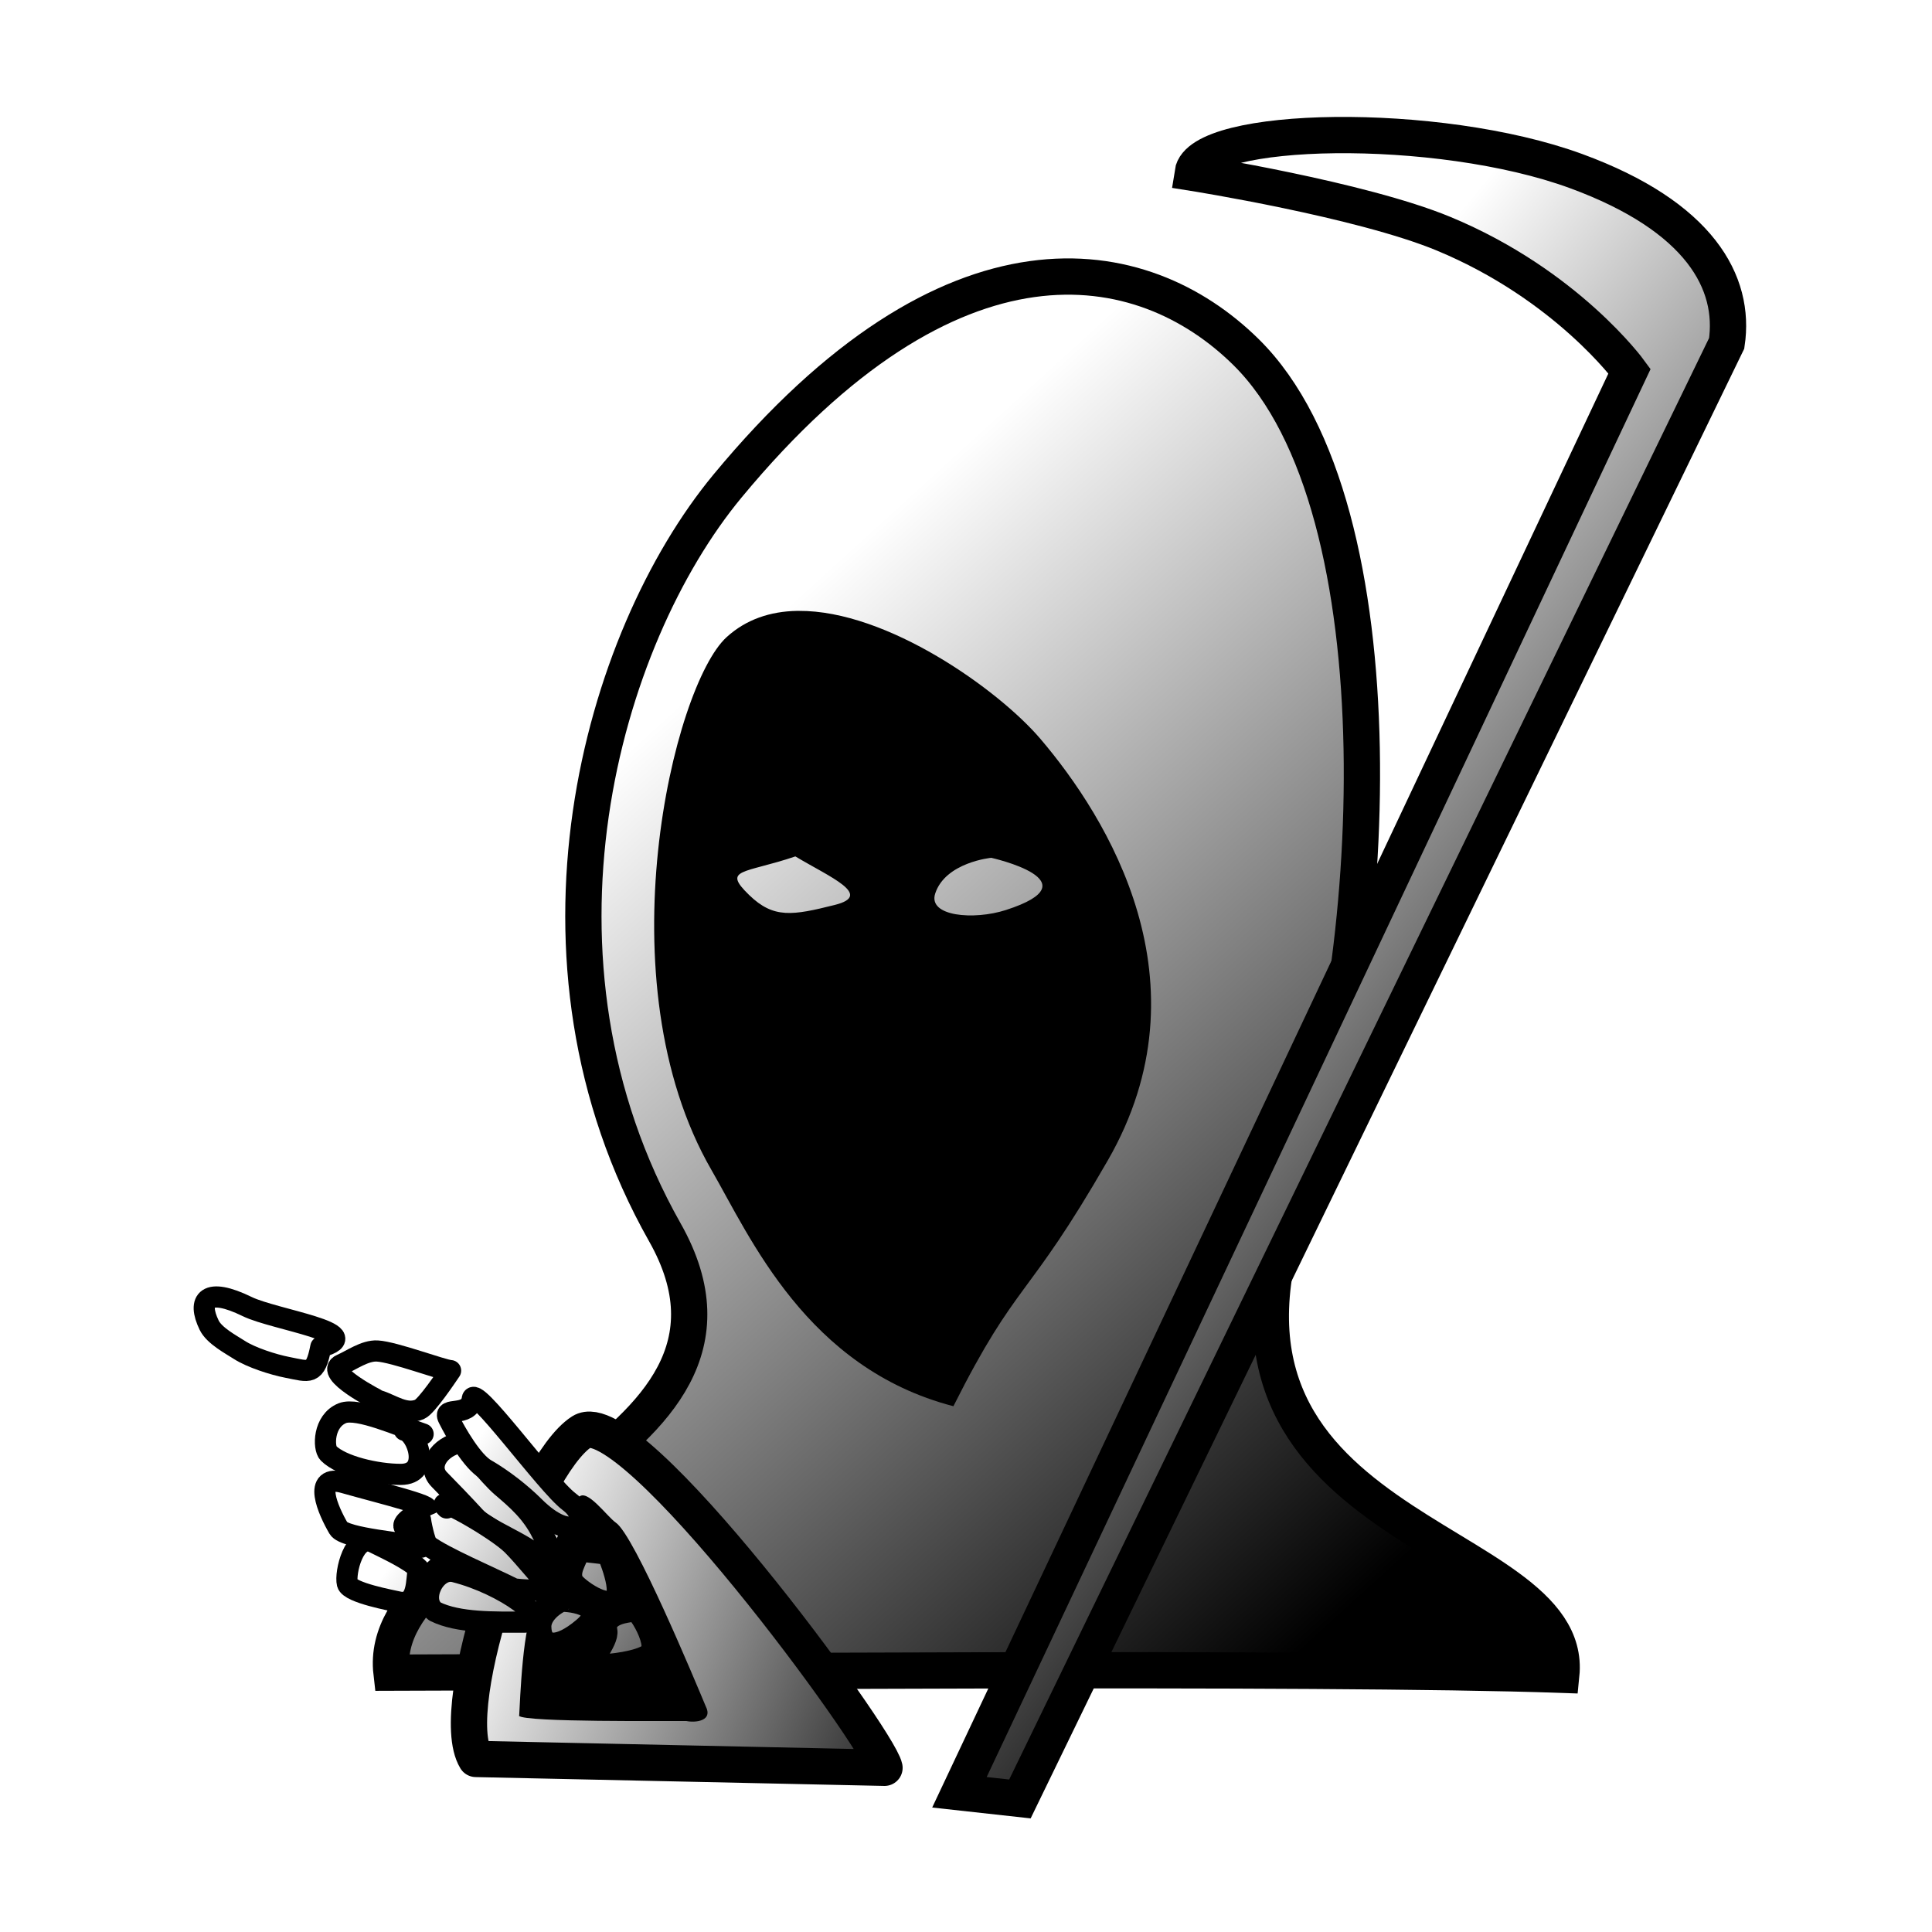
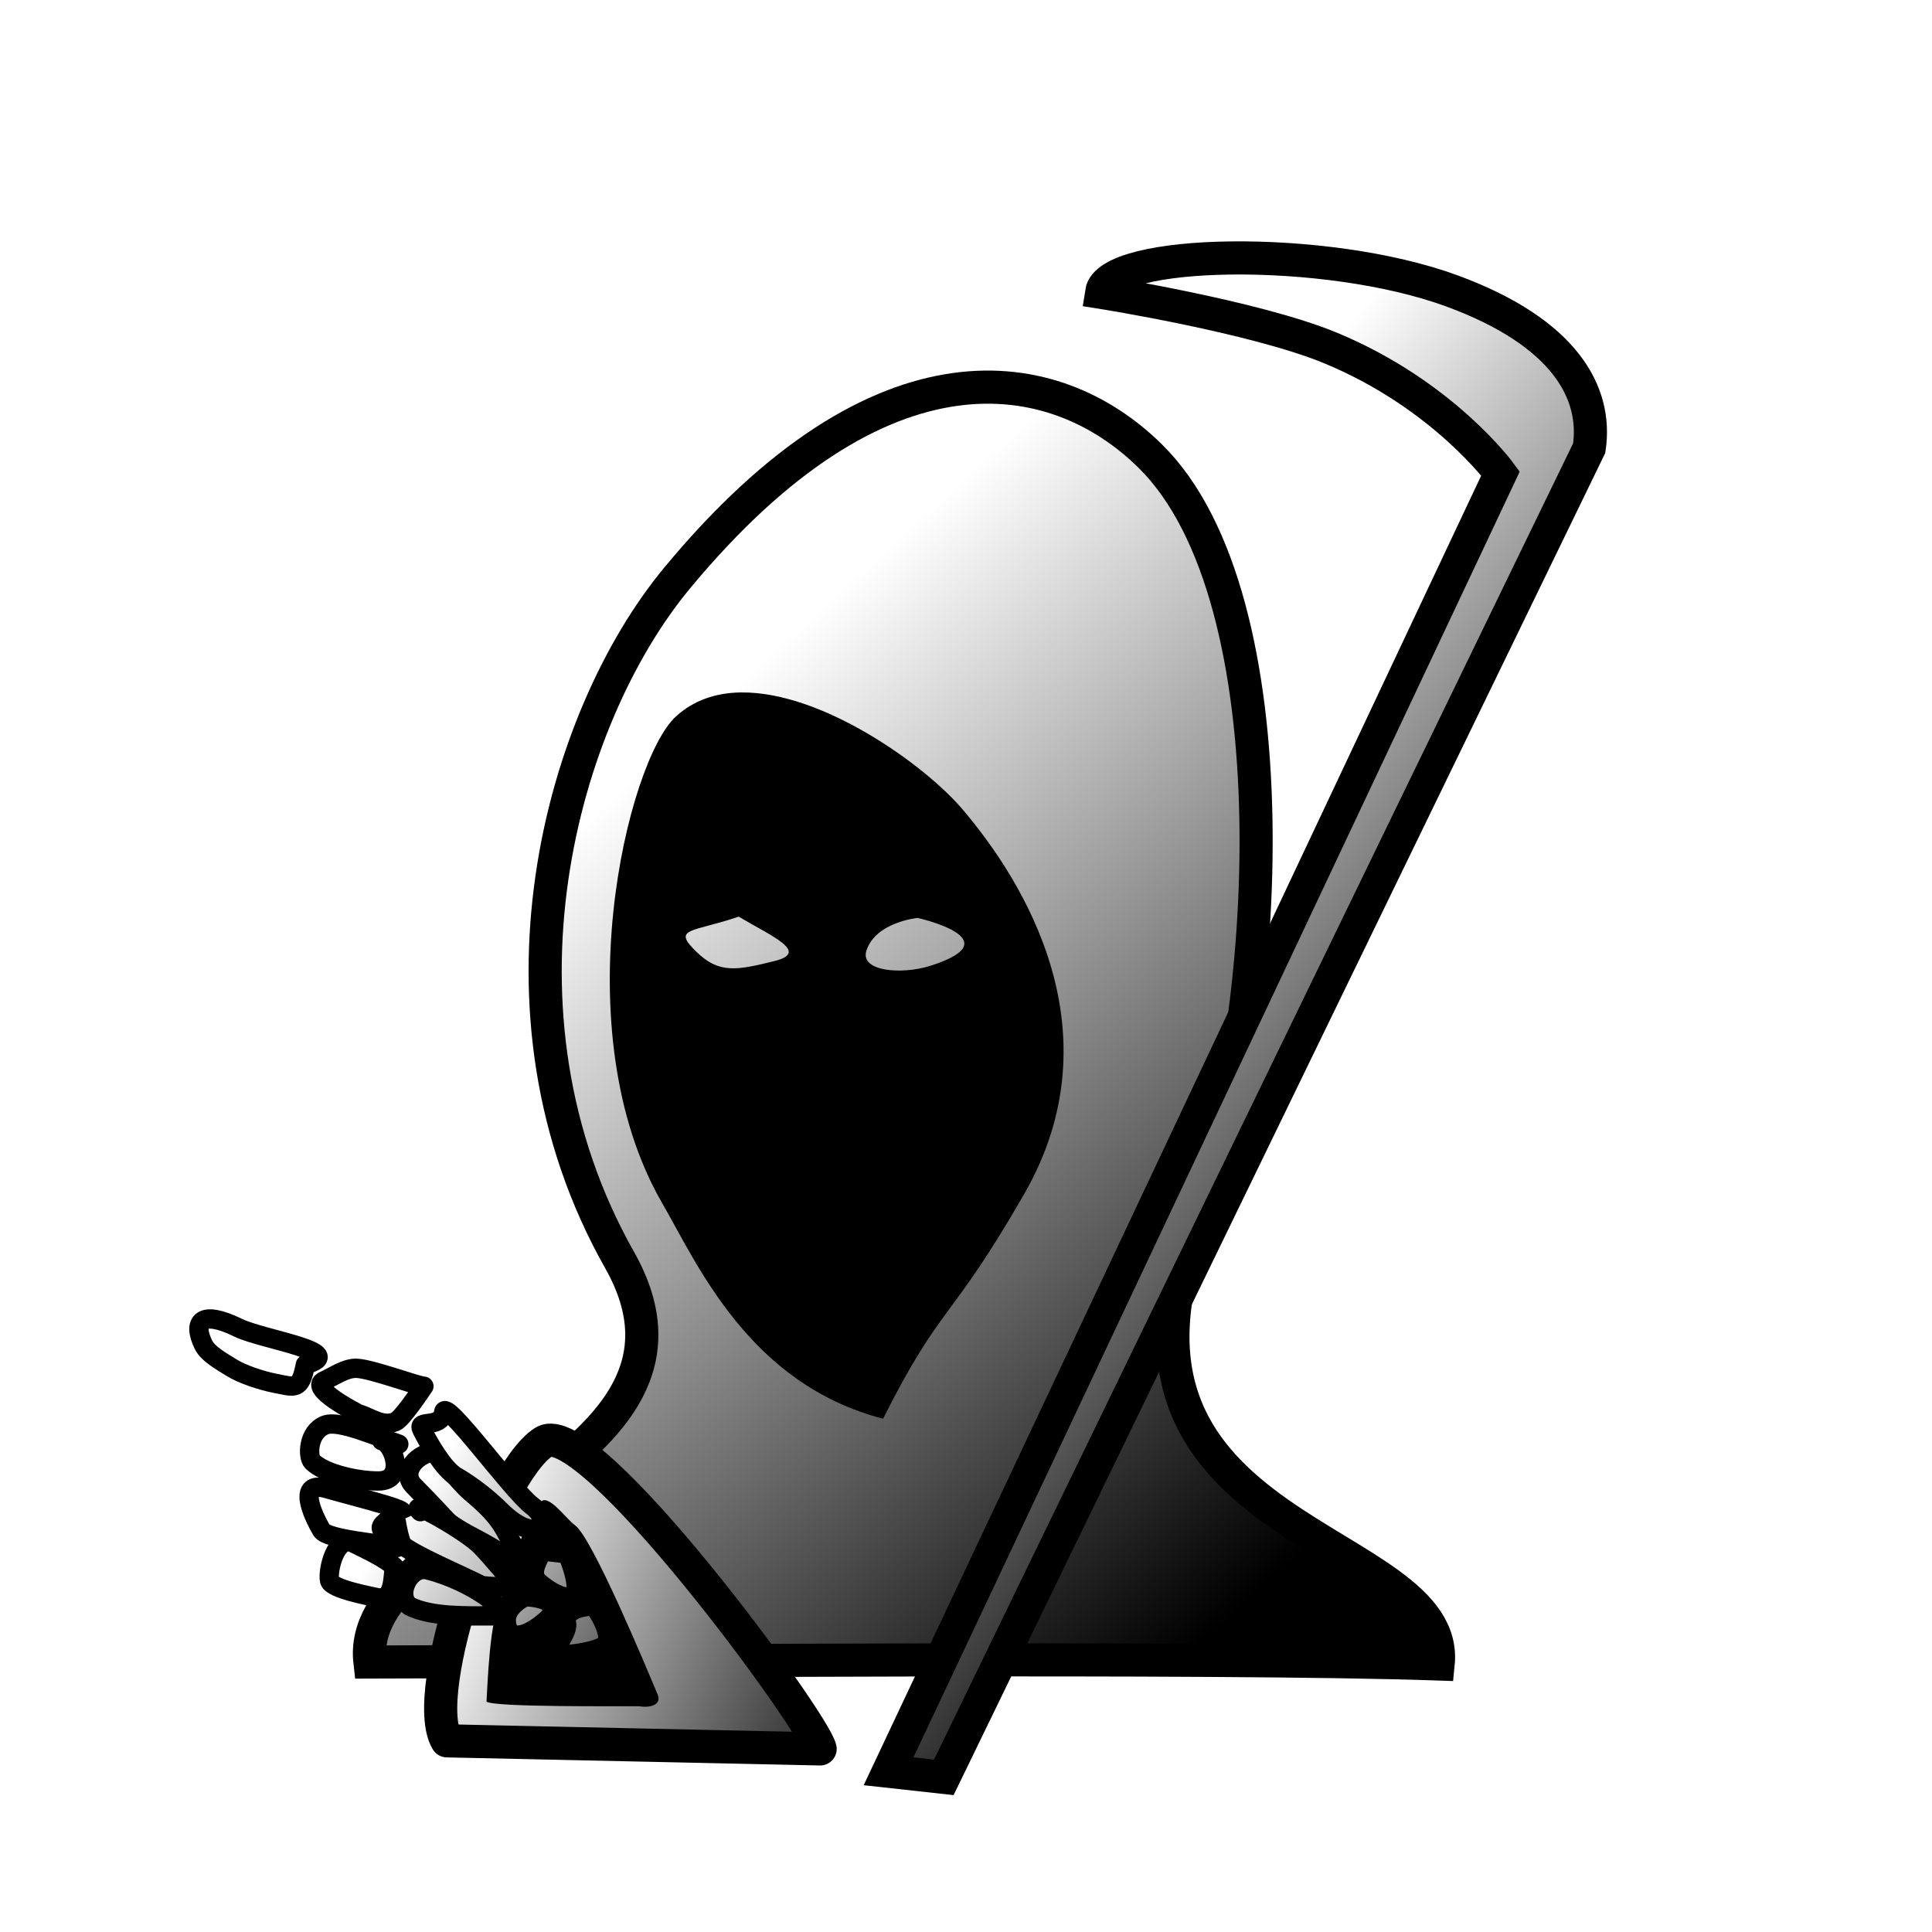
- <svg xmlns="http://www.w3.org/2000/svg" xmlns:xlink="http://www.w3.org/1999/xlink" overflow="hidden" viewBox="6 65 852 852" id="svg36220" version="1.0">
+ <svg xmlns="http://www.w3.org/2000/svg" xmlns:xlink="http://www.w3.org/1999/xlink" viewBox="0 0 933 933" width="933" height="933" id="svg36220" version="1.0">
  <defs id="defs36222">
    <linearGradient id="linearGradient5175">
      <stop style="stop-color:#ffffff;stop-opacity:1;" offset="0" id="stop5177" />
      <stop style="stop-color:#000000;stop-opacity:1;" offset="1" id="stop5179" />
    </linearGradient>
    <linearGradient xlink:href="#linearGradient5175" id="linearGradient5209" x1="588.798" y1="217.57" x2="848.724" y2="456.715" gradientUnits="userSpaceOnUse" gradientTransform="matrix(1.027726,-9.734769e-2,9.074264e-2,0.957995,-47.59138,95.77962)" />
    <linearGradient xlink:href="#linearGradient5175" id="linearGradient1381" gradientUnits="userSpaceOnUse" gradientTransform="matrix(0.727184,0,0,0.851637,123.6902,111.4069)" x1="224.163" y1="330.271" x2="603.853" y2="818.844" />
    <linearGradient xlink:href="#linearGradient5175" id="linearGradient2405" gradientUnits="userSpaceOnUse" x1="456.917" y1="770.249" x2="532.055" y2="860.758" gradientTransform="translate(4,-2)" />
    <linearGradient xlink:href="#linearGradient5175" id="linearGradient2407" gradientUnits="userSpaceOnUse" x1="456.917" y1="770.249" x2="532.055" y2="860.758" />
    <linearGradient xlink:href="#linearGradient5175" id="linearGradient2409" gradientUnits="userSpaceOnUse" x1="456.917" y1="770.249" x2="532.055" y2="860.758" />
    <linearGradient xlink:href="#linearGradient5175" id="linearGradient2411" gradientUnits="userSpaceOnUse" x1="456.917" y1="770.249" x2="532.055" y2="860.758" />
    <linearGradient xlink:href="#linearGradient5175" id="linearGradient2413" gradientUnits="userSpaceOnUse" x1="456.917" y1="770.249" x2="532.055" y2="860.758" />
    <linearGradient xlink:href="#linearGradient5175" id="linearGradient2415" gradientUnits="userSpaceOnUse" x1="456.917" y1="770.249" x2="532.055" y2="860.758" />
    <linearGradient xlink:href="#linearGradient5175" id="linearGradient2417" gradientUnits="userSpaceOnUse" x1="456.917" y1="770.249" x2="532.055" y2="860.758" />
    <linearGradient xlink:href="#linearGradient5175" id="linearGradient2419" gradientUnits="userSpaceOnUse" x1="456.917" y1="770.249" x2="532.055" y2="860.758" />
    <linearGradient xlink:href="#linearGradient5175" id="linearGradient2421" gradientUnits="userSpaceOnUse" x1="456.917" y1="770.249" x2="532.055" y2="860.758" />
    <linearGradient xlink:href="#linearGradient5175" id="linearGradient2423" gradientUnits="userSpaceOnUse" x1="456.917" y1="770.249" x2="532.055" y2="860.758" />
    <linearGradient xlink:href="#linearGradient5175" id="linearGradient2425" gradientUnits="userSpaceOnUse" x1="456.917" y1="770.249" x2="532.055" y2="860.758" />
    <linearGradient xlink:href="#linearGradient5175" id="linearGradient2427" gradientUnits="userSpaceOnUse" x1="456.917" y1="770.249" x2="532.055" y2="860.758" />
    <linearGradient xlink:href="#linearGradient5175" id="linearGradient2430" gradientUnits="userSpaceOnUse" x1="456.917" y1="770.249" x2="532.055" y2="860.758" gradientTransform="matrix(-1,0,0,1,622.6316,-44.52691)" />
    <linearGradient xlink:href="#linearGradient5175" id="linearGradient2433" gradientUnits="userSpaceOnUse" x1="456.917" y1="770.249" x2="532.055" y2="860.758" gradientTransform="matrix(-1,0,0,1,622.6316,-44.52691)" />
    <linearGradient xlink:href="#linearGradient5175" id="linearGradient2436" gradientUnits="userSpaceOnUse" x1="456.917" y1="770.249" x2="532.055" y2="860.758" gradientTransform="matrix(-1,0,0,1,622.6316,-44.52691)" />
    <linearGradient xlink:href="#linearGradient5175" id="linearGradient2439" gradientUnits="userSpaceOnUse" x1="456.917" y1="770.249" x2="532.055" y2="860.758" gradientTransform="matrix(-1,0,0,1,622.6316,-44.52691)" />
    <linearGradient xlink:href="#linearGradient5175" id="linearGradient2442" gradientUnits="userSpaceOnUse" x1="456.917" y1="770.249" x2="532.055" y2="860.758" gradientTransform="matrix(-0.981521,-0.191355,-0.191355,0.981521,751.5637,69.54481)" />
    <linearGradient xlink:href="#linearGradient5175" id="linearGradient2445" gradientUnits="userSpaceOnUse" x1="456.917" y1="770.249" x2="532.055" y2="860.758" gradientTransform="matrix(-0.998416,-5.627013e-2,-5.627013e-2,0.998416,667.2529,-15.4877)" />
    <linearGradient xlink:href="#linearGradient5175" id="linearGradient2448" gradientUnits="userSpaceOnUse" x1="456.917" y1="770.249" x2="532.055" y2="860.758" gradientTransform="matrix(-1,0,0,1,622.6316,-44.52691)" />
    <linearGradient xlink:href="#linearGradient5175" id="linearGradient2451" gradientUnits="userSpaceOnUse" x1="456.917" y1="770.249" x2="532.055" y2="860.758" gradientTransform="matrix(-1,0,0,1,622.6316,-44.52691)" />
    <linearGradient xlink:href="#linearGradient5175" id="linearGradient2454" gradientUnits="userSpaceOnUse" x1="456.917" y1="770.249" x2="532.055" y2="860.758" gradientTransform="matrix(-1,0,0,1,622.6316,-44.52691)" />
    <linearGradient xlink:href="#linearGradient5175" id="linearGradient2457" gradientUnits="userSpaceOnUse" gradientTransform="matrix(-1,0,0,1,618.6316,-46.52691)" x1="456.917" y1="770.249" x2="532.055" y2="860.758" />
    <linearGradient xlink:href="#linearGradient5175" id="linearGradient2460" gradientUnits="userSpaceOnUse" x1="456.917" y1="770.249" x2="532.055" y2="860.758" gradientTransform="matrix(-1,0,0,1,622.6316,-44.52691)" />
    <linearGradient xlink:href="#linearGradient5175" id="linearGradient2463" gradientUnits="userSpaceOnUse" x1="456.917" y1="770.249" x2="532.055" y2="860.758" gradientTransform="matrix(-1,0,0,1,625.6316,-43.52691)" />
    <linearGradient xlink:href="#linearGradient5175" id="linearGradient2477" x1="158.894" y1="777.176" x2="380.374" y2="865.887" gradientUnits="userSpaceOnUse" gradientTransform="translate(56.87006,-11.31371)" />
    <linearGradient xlink:href="#linearGradient5175" id="linearGradient2513" gradientUnits="userSpaceOnUse" x1="164.822" y1="730.833" x2="324.813" y2="842.556" />
    <linearGradient xlink:href="#linearGradient5175" id="linearGradient2515" gradientUnits="userSpaceOnUse" x1="164.822" y1="730.833" x2="324.813" y2="842.556" />
    <linearGradient xlink:href="#linearGradient5175" id="linearGradient2517" gradientUnits="userSpaceOnUse" x1="164.822" y1="730.833" x2="324.813" y2="842.556" />
    <linearGradient xlink:href="#linearGradient5175" id="linearGradient2519" gradientUnits="userSpaceOnUse" x1="164.822" y1="730.833" x2="324.813" y2="842.556" />
    <linearGradient xlink:href="#linearGradient5175" id="linearGradient2521" gradientUnits="userSpaceOnUse" x1="164.822" y1="730.833" x2="324.813" y2="842.556" />
    <linearGradient xlink:href="#linearGradient5175" id="linearGradient2523" gradientUnits="userSpaceOnUse" x1="164.822" y1="730.833" x2="324.813" y2="842.556" />
    <linearGradient xlink:href="#linearGradient5175" id="linearGradient2525" gradientUnits="userSpaceOnUse" x1="164.822" y1="730.833" x2="324.813" y2="842.556" />
    <linearGradient xlink:href="#linearGradient5175" id="linearGradient2527" gradientUnits="userSpaceOnUse" x1="164.822" y1="730.833" x2="324.813" y2="842.556" />
    <linearGradient xlink:href="#linearGradient5175" id="linearGradient2529" gradientUnits="userSpaceOnUse" x1="164.822" y1="730.833" x2="324.813" y2="842.556" />
    <linearGradient xlink:href="#linearGradient5175" id="linearGradient2531" gradientUnits="userSpaceOnUse" x1="164.822" y1="730.833" x2="324.813" y2="842.556" />
    <linearGradient xlink:href="#linearGradient5175" id="linearGradient2533" gradientUnits="userSpaceOnUse" x1="164.822" y1="730.833" x2="324.813" y2="842.556" />
    <linearGradient xlink:href="#linearGradient5175" id="linearGradient2535" gradientUnits="userSpaceOnUse" x1="164.822" y1="730.833" x2="324.813" y2="842.556" />
    <linearGradient xlink:href="#linearGradient5175" id="linearGradient2538" gradientUnits="userSpaceOnUse" x1="164.822" y1="730.833" x2="324.813" y2="842.556" gradientTransform="translate(30,0)" />
    <linearGradient xlink:href="#linearGradient5175" id="linearGradient2541" gradientUnits="userSpaceOnUse" x1="164.822" y1="730.833" x2="324.813" y2="842.556" gradientTransform="translate(30,0)" />
    <linearGradient xlink:href="#linearGradient5175" id="linearGradient2544" gradientUnits="userSpaceOnUse" x1="164.822" y1="730.833" x2="324.813" y2="842.556" gradientTransform="translate(30,0)" />
    <linearGradient xlink:href="#linearGradient5175" id="linearGradient2547" gradientUnits="userSpaceOnUse" x1="164.822" y1="730.833" x2="324.813" y2="842.556" gradientTransform="translate(30,0)" />
    <linearGradient xlink:href="#linearGradient5175" id="linearGradient2550" gradientUnits="userSpaceOnUse" x1="164.822" y1="730.833" x2="324.813" y2="842.556" gradientTransform="translate(30,0)" />
    <linearGradient xlink:href="#linearGradient5175" id="linearGradient2553" gradientUnits="userSpaceOnUse" x1="164.822" y1="730.833" x2="324.813" y2="842.556" gradientTransform="translate(30,0)" />
    <linearGradient xlink:href="#linearGradient5175" id="linearGradient2556" gradientUnits="userSpaceOnUse" x1="164.822" y1="730.833" x2="324.813" y2="842.556" gradientTransform="translate(30,0)" />
    <linearGradient xlink:href="#linearGradient5175" id="linearGradient2559" gradientUnits="userSpaceOnUse" x1="164.822" y1="730.833" x2="324.813" y2="842.556" gradientTransform="translate(30,0)" />
    <linearGradient xlink:href="#linearGradient5175" id="linearGradient2562" gradientUnits="userSpaceOnUse" x1="164.822" y1="730.833" x2="324.813" y2="842.556" gradientTransform="translate(30,0)" />
    <linearGradient xlink:href="#linearGradient5175" id="linearGradient2565" gradientUnits="userSpaceOnUse" x1="164.822" y1="730.833" x2="324.813" y2="842.556" gradientTransform="translate(30,0)" />
    <linearGradient xlink:href="#linearGradient5175" id="linearGradient2568" gradientUnits="userSpaceOnUse" x1="164.822" y1="730.833" x2="324.813" y2="842.556" gradientTransform="translate(30,0)" />
    <linearGradient xlink:href="#linearGradient5175" id="linearGradient2571" gradientUnits="userSpaceOnUse" x1="164.822" y1="730.833" x2="324.813" y2="842.556" gradientTransform="translate(30,0)" />
  </defs>
  <g id="layer1">
    <path style="fill:url(#linearGradient1381);fill-opacity:1;fill-rule:evenodd;stroke:#000000;stroke-width:16;stroke-linecap:butt;stroke-linejoin:miter;stroke-miterlimit:4;stroke-dasharray:none;stroke-opacity:1" d="M 326.872,279.286 C 270.989,346.78 231.038,487.863 299.204,608.468 C 355.612,708.27 170.87,735.194 178.642,802.628 C 286.916,802.42 589.054,799.87 694.521,803.556 C 700.913,740.428 521.045,742.507 577.36,592.177 C 614.342,493.451 625.35,289.193 555.504,220.28 C 509.709,175.096 425.69,159.936 326.872,279.286 z " id="path4300" />
    <path style="fill:url(#linearGradient2477);fill-opacity:1;fill-rule:evenodd;stroke:#000000;stroke-width:16;stroke-linecap:round;stroke-linejoin:round;stroke-miterlimit:4;stroke-dasharray:none;stroke-opacity:1" d="M 215.87,840.686 C 201.913,817.579 238.812,711.541 262.544,696.386 C 284.101,682.619 393.346,831.501 396.06,844.585 L 215.87,840.686 z " id="path2465" />
    <path style="fill:#000000;fill-opacity:1;fill-rule:evenodd;stroke:none;stroke-width:1px;stroke-linecap:butt;stroke-linejoin:miter;stroke-opacity:1" d="M 234.87,821.686 C 235.066,825.61 235.674,788.727 240.199,777.395 C 245.697,762.429 251.204,737.658 261.188,725.299 C 264.749,721.097 273.633,733.731 277.537,736.454 C 285.795,741.913 312.777,806.817 317.249,817.519 C 320.435,823.761 313.105,824.822 308.703,823.969 C 300.659,823.859 237.719,824.579 234.87,821.686 z " id="path2479" />
    <path style="fill:#000000;fill-opacity:1;fill-rule:evenodd;stroke:none;stroke-width:16;stroke-linecap:butt;stroke-linejoin:miter;stroke-miterlimit:4;stroke-dasharray:none;stroke-opacity:1" d="M 357.378,334.394 C 345.753,334.633 335.054,338.084 326.383,346.022 C 302.922,367.497 271.559,497.555 319.776,581.009 C 336.809,610.489 361.732,668.327 426.446,685.132 C 454.798,628.808 458.59,639.257 494.576,576.661 C 539.678,498.208 494.34,425.489 464.817,390.838 C 446.41,369.233 397.243,334.107 358.209,334.394 C 357.929,334.396 357.657,334.388 357.378,334.394 z M 443.167,443.289 C 443.209,443.322 489.273,453.539 449.555,466.324 C 435.466,470.859 415.137,469.154 418.41,459.062 C 422.882,445.272 443.123,443.256 443.167,443.289 z M 356.751,442.674 C 371.98,451.812 391.369,459.764 374.139,464.071 C 355.507,468.729 347.183,470.19 336.363,459.693 C 324.304,447.994 333.988,450.382 356.751,442.674 z " id="path4296" />
    <path style="fill:url(#linearGradient5209);fill-opacity:1;fill-rule:evenodd;stroke:#000000;stroke-width:16;stroke-linecap:butt;stroke-linejoin:miter;stroke-miterlimit:4;stroke-dasharray:none;stroke-opacity:1" d="M 455.778,858.325 L 429.103,855.384 L 724.624,228.661 C 724.624,228.661 696.97,190.613 642.629,168.079 C 606.153,152.953 531.958,141.202 531.958,141.202 C 535.077,120.316 639.887,118.006 701.067,140.455 C 755.66,160.487 771.451,189.656 767.456,216.402 L 455.778,858.325 z " id="path5193" />
    <path style="fill:url(#linearGradient2571);fill-opacity:1;fill-rule:evenodd;stroke:#000000;stroke-width:9.335;stroke-linecap:round;stroke-linejoin:round;stroke-miterlimit:4;stroke-dasharray:none;stroke-opacity:1" d="M 192.587,697.393 C 182.516,694.015 163.697,685.515 156.988,688.199 C 148.507,691.591 148.517,703.545 150.86,705.888 C 156.605,711.633 172.185,715.196 182.685,715.196 C 196.425,715.196 189.999,696.875 184.336,695.742" id="path2240" />
    <path style="fill:url(#linearGradient2568);fill-opacity:1;fill-rule:evenodd;stroke:#000000;stroke-width:9.335;stroke-linecap:round;stroke-linejoin:round;stroke-miterlimit:4;stroke-dasharray:none;stroke-opacity:1" d="M 191.237,730.699 C 203.991,730.699 173.413,723.356 157.63,718.847 C 143.233,714.733 150.886,731.425 155.274,738.943 C 158.008,743.627 185.979,745.449 191.237,747.202 C 194.579,748.316 187.127,741.441 184.636,738.951 C 182.146,736.46 189.037,733.45 191.237,730.699 z " id="path2242" />
    <path style="fill:url(#linearGradient2565);fill-opacity:1;fill-rule:evenodd;stroke:#000000;stroke-width:9.335;stroke-linecap:round;stroke-linejoin:round;stroke-miterlimit:4;stroke-dasharray:none;stroke-opacity:1" d="M 190.538,756.754 C 186.444,752.661 176.776,748.223 170.734,745.202 C 162.179,740.924 158.001,758.632 159.182,763.355 C 160.206,767.45 179.392,770.884 181.343,771.372 C 190.802,773.737 189.442,761.139 190.538,756.754 z " id="path2244" />
    <path style="fill:url(#linearGradient2562);fill-opacity:1;fill-rule:evenodd;stroke:#000000;stroke-width:9.335;stroke-linecap:round;stroke-linejoin:round;stroke-miterlimit:4;stroke-dasharray:none;stroke-opacity:1" d="M 209.391,700.994 C 210.191,701.194 221.668,715.841 227.261,720.597 C 234.026,726.35 240.44,731.904 244.931,740.884 C 253.056,757.135 273.516,781.705 243.764,751.953 C 237.499,745.688 220.69,739.686 215.522,734 C 211.133,729.171 202.506,720.231 199.772,717.497 C 194.012,711.737 199.449,702.982 209.391,700.994 z " id="path2246" />
    <path style="fill:url(#linearGradient2559);fill-opacity:1;fill-rule:evenodd;stroke:#000000;stroke-width:9.335;stroke-linecap:round;stroke-linejoin:round;stroke-miterlimit:4;stroke-dasharray:none;stroke-opacity:1" d="M 202.99,730.016 C 195.817,722.843 224.756,739.146 231.929,746.318 C 237.038,751.428 247.307,764.031 249.598,766.322 C 249.941,766.665 233.763,766.231 232.412,765.556 C 222.185,760.442 201.631,751.688 194.738,746.519 C 193.167,745.34 191.342,735.3 191.44,735.203" id="path2248" />
    <path style="fill:url(#linearGradient2556);fill-opacity:1;fill-rule:evenodd;stroke:#000000;stroke-width:9.335;stroke-linecap:round;stroke-linejoin:round;stroke-miterlimit:4;stroke-dasharray:none;stroke-opacity:1" d="M 197.823,775.658 C 190.768,770.366 197.886,755.999 206.441,758.138 C 228.705,763.704 250.616,780.35 237.35,780.35 C 224.554,780.35 208.146,780.82 197.823,775.658 z " id="path2250" />
    <path style="fill:url(#linearGradient2553);fill-opacity:1;fill-rule:evenodd;stroke:#000000;stroke-width:9.335;stroke-linecap:round;stroke-linejoin:round;stroke-miterlimit:4;stroke-dasharray:none;stroke-opacity:1" d="M 204.709,669.438 C 201.136,669.237 179.882,661.205 172.388,660.782 C 166.926,660.474 160.991,664.838 156.611,666.728 C 148.425,670.26 172.866,682.627 172.997,682.667 C 178.929,684.511 184.794,689.219 191.054,686.518 C 194.106,685.201 202.842,672.188 204.709,669.438 z " id="path2252" />
    <path style="fill:url(#linearGradient2550);fill-opacity:1;fill-rule:evenodd;stroke:#000000;stroke-width:9.335;stroke-linecap:round;stroke-linejoin:round;stroke-miterlimit:4;stroke-dasharray:none;stroke-opacity:1" d="M 147.488,658.991 C 169.313,652.924 126.813,646.958 115.07,641.215 C 97.087,632.42 92.868,638.302 98.237,649.389 C 100.485,654.031 107.787,657.872 111.563,660.309 C 116.748,663.655 126.501,666.788 132.656,667.988 C 142.571,669.921 145.007,671.712 147.488,658.991 z " id="path2254" />
    <path style="fill:url(#linearGradient2547);fill-opacity:1;fill-rule:evenodd;stroke:#000000;stroke-width:9.335;stroke-linecap:round;stroke-linejoin:round;stroke-miterlimit:4;stroke-dasharray:none;stroke-opacity:1" d="M 214.249,682.2 C 214.251,674.031 246.976,719.732 257.001,727.25 C 268.014,735.51 258.846,746.669 241.549,729.372 C 235.95,723.773 227.667,717.245 220.297,713.035 C 214.357,709.641 207.161,697.266 203.712,690.368 C 201.103,685.151 212.648,690.207 214.249,682.2 z " id="path2256" />
    <path style="fill:url(#linearGradient2544);fill-opacity:1;fill-rule:evenodd;stroke:#000000;stroke-width:9.335;stroke-linecap:round;stroke-linejoin:round;stroke-miterlimit:4;stroke-dasharray:none;stroke-opacity:1" d="M 274.188,750.485 C 271.356,744.821 280.521,763.492 277.689,769.156 C 274.417,775.7 260.038,764.97 258.736,762.367 C 255.839,756.574 263.315,750.076 259.868,749.318 C 253.493,747.916 272.243,750.096 274.188,750.485 z " id="path2258" />
    <path style="fill:url(#linearGradient2541);fill-opacity:1;fill-rule:evenodd;stroke:#000000;stroke-width:9.335;stroke-linecap:round;stroke-linejoin:round;stroke-miterlimit:4;stroke-dasharray:none;stroke-opacity:1" d="M 253.396,771.243 C 253.919,770.72 275.894,772.169 263.226,782.912 C 252.096,792.35 244.485,791.597 244.485,782.274 C 244.485,778.201 248.032,773.924 253.396,771.243 z " id="path2260" />
    <path style="fill:url(#linearGradient2538);fill-opacity:1;fill-rule:evenodd;stroke:#000000;stroke-width:9.335;stroke-linecap:round;stroke-linejoin:round;stroke-miterlimit:4;stroke-dasharray:none;stroke-opacity:1" d="M 284.127,775.663 C 284.127,768.87 297.73,790.258 292.295,794.334 C 287.839,797.676 275.424,799.249 269.382,799.249 C 264.192,799.249 274.612,789.167 273.589,784.079 C 272.051,776.425 283.879,775.91 284.127,775.663 z " id="path2262" />
  </g>
</svg>
